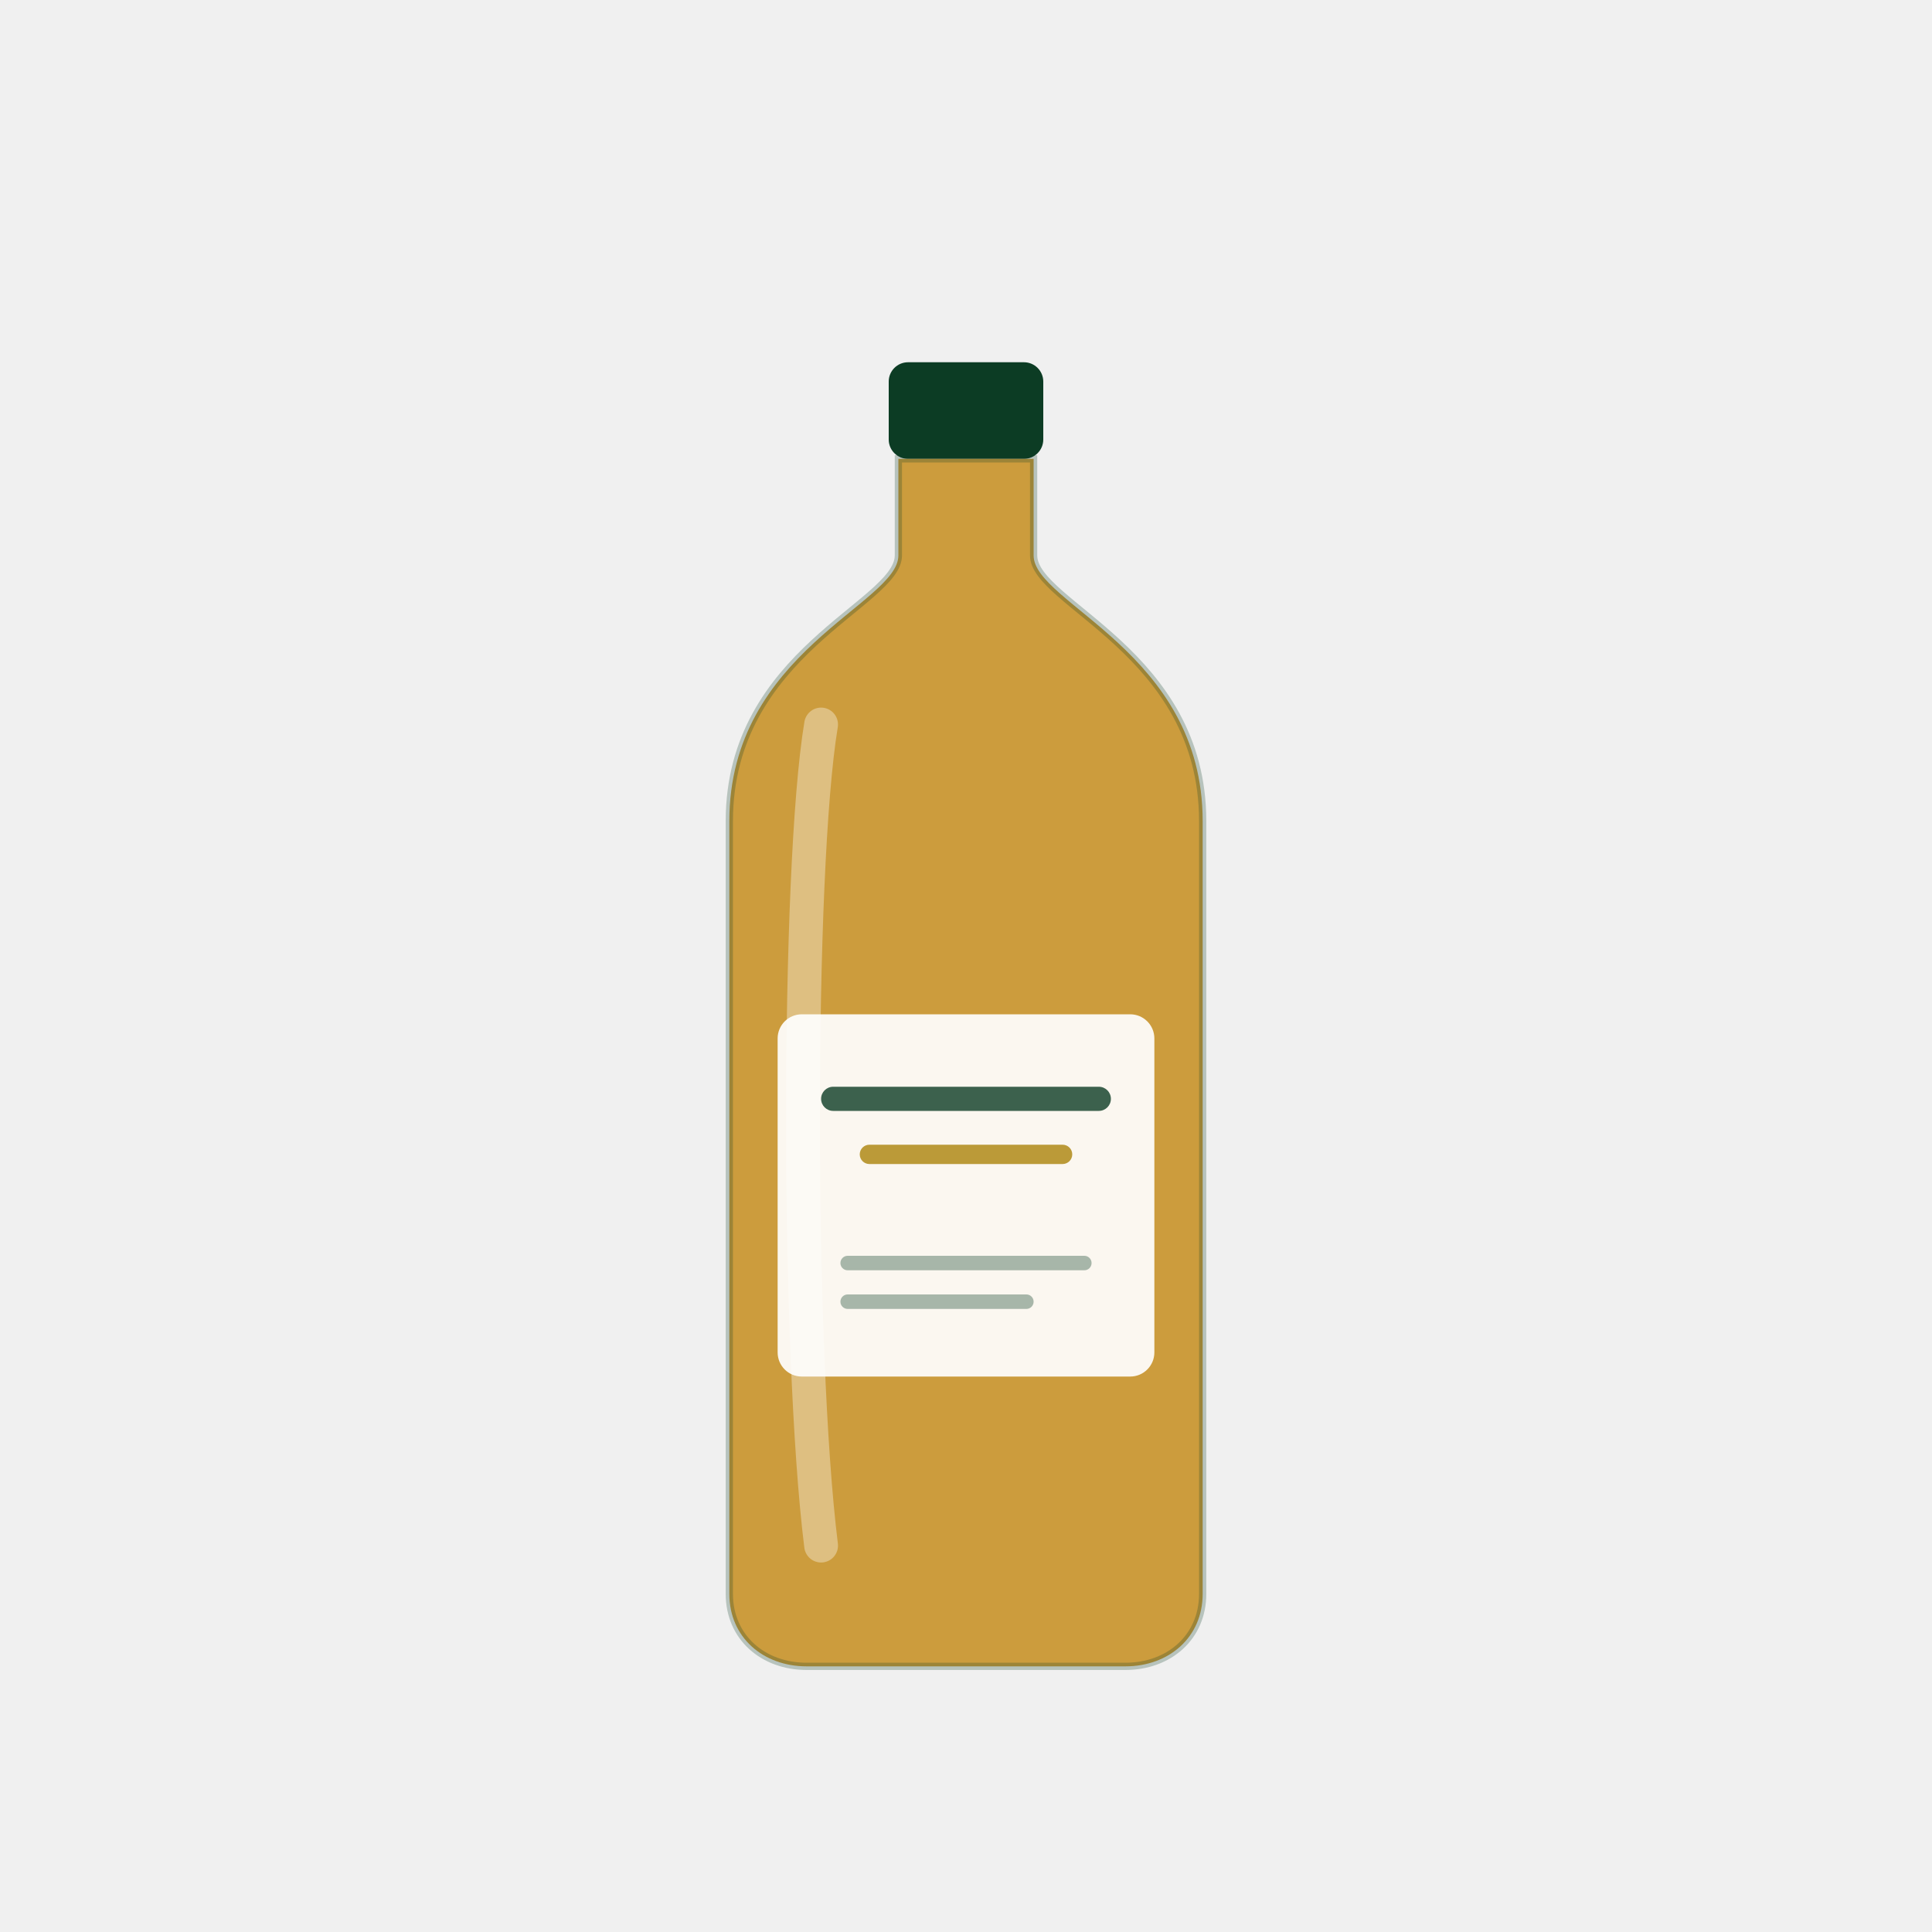
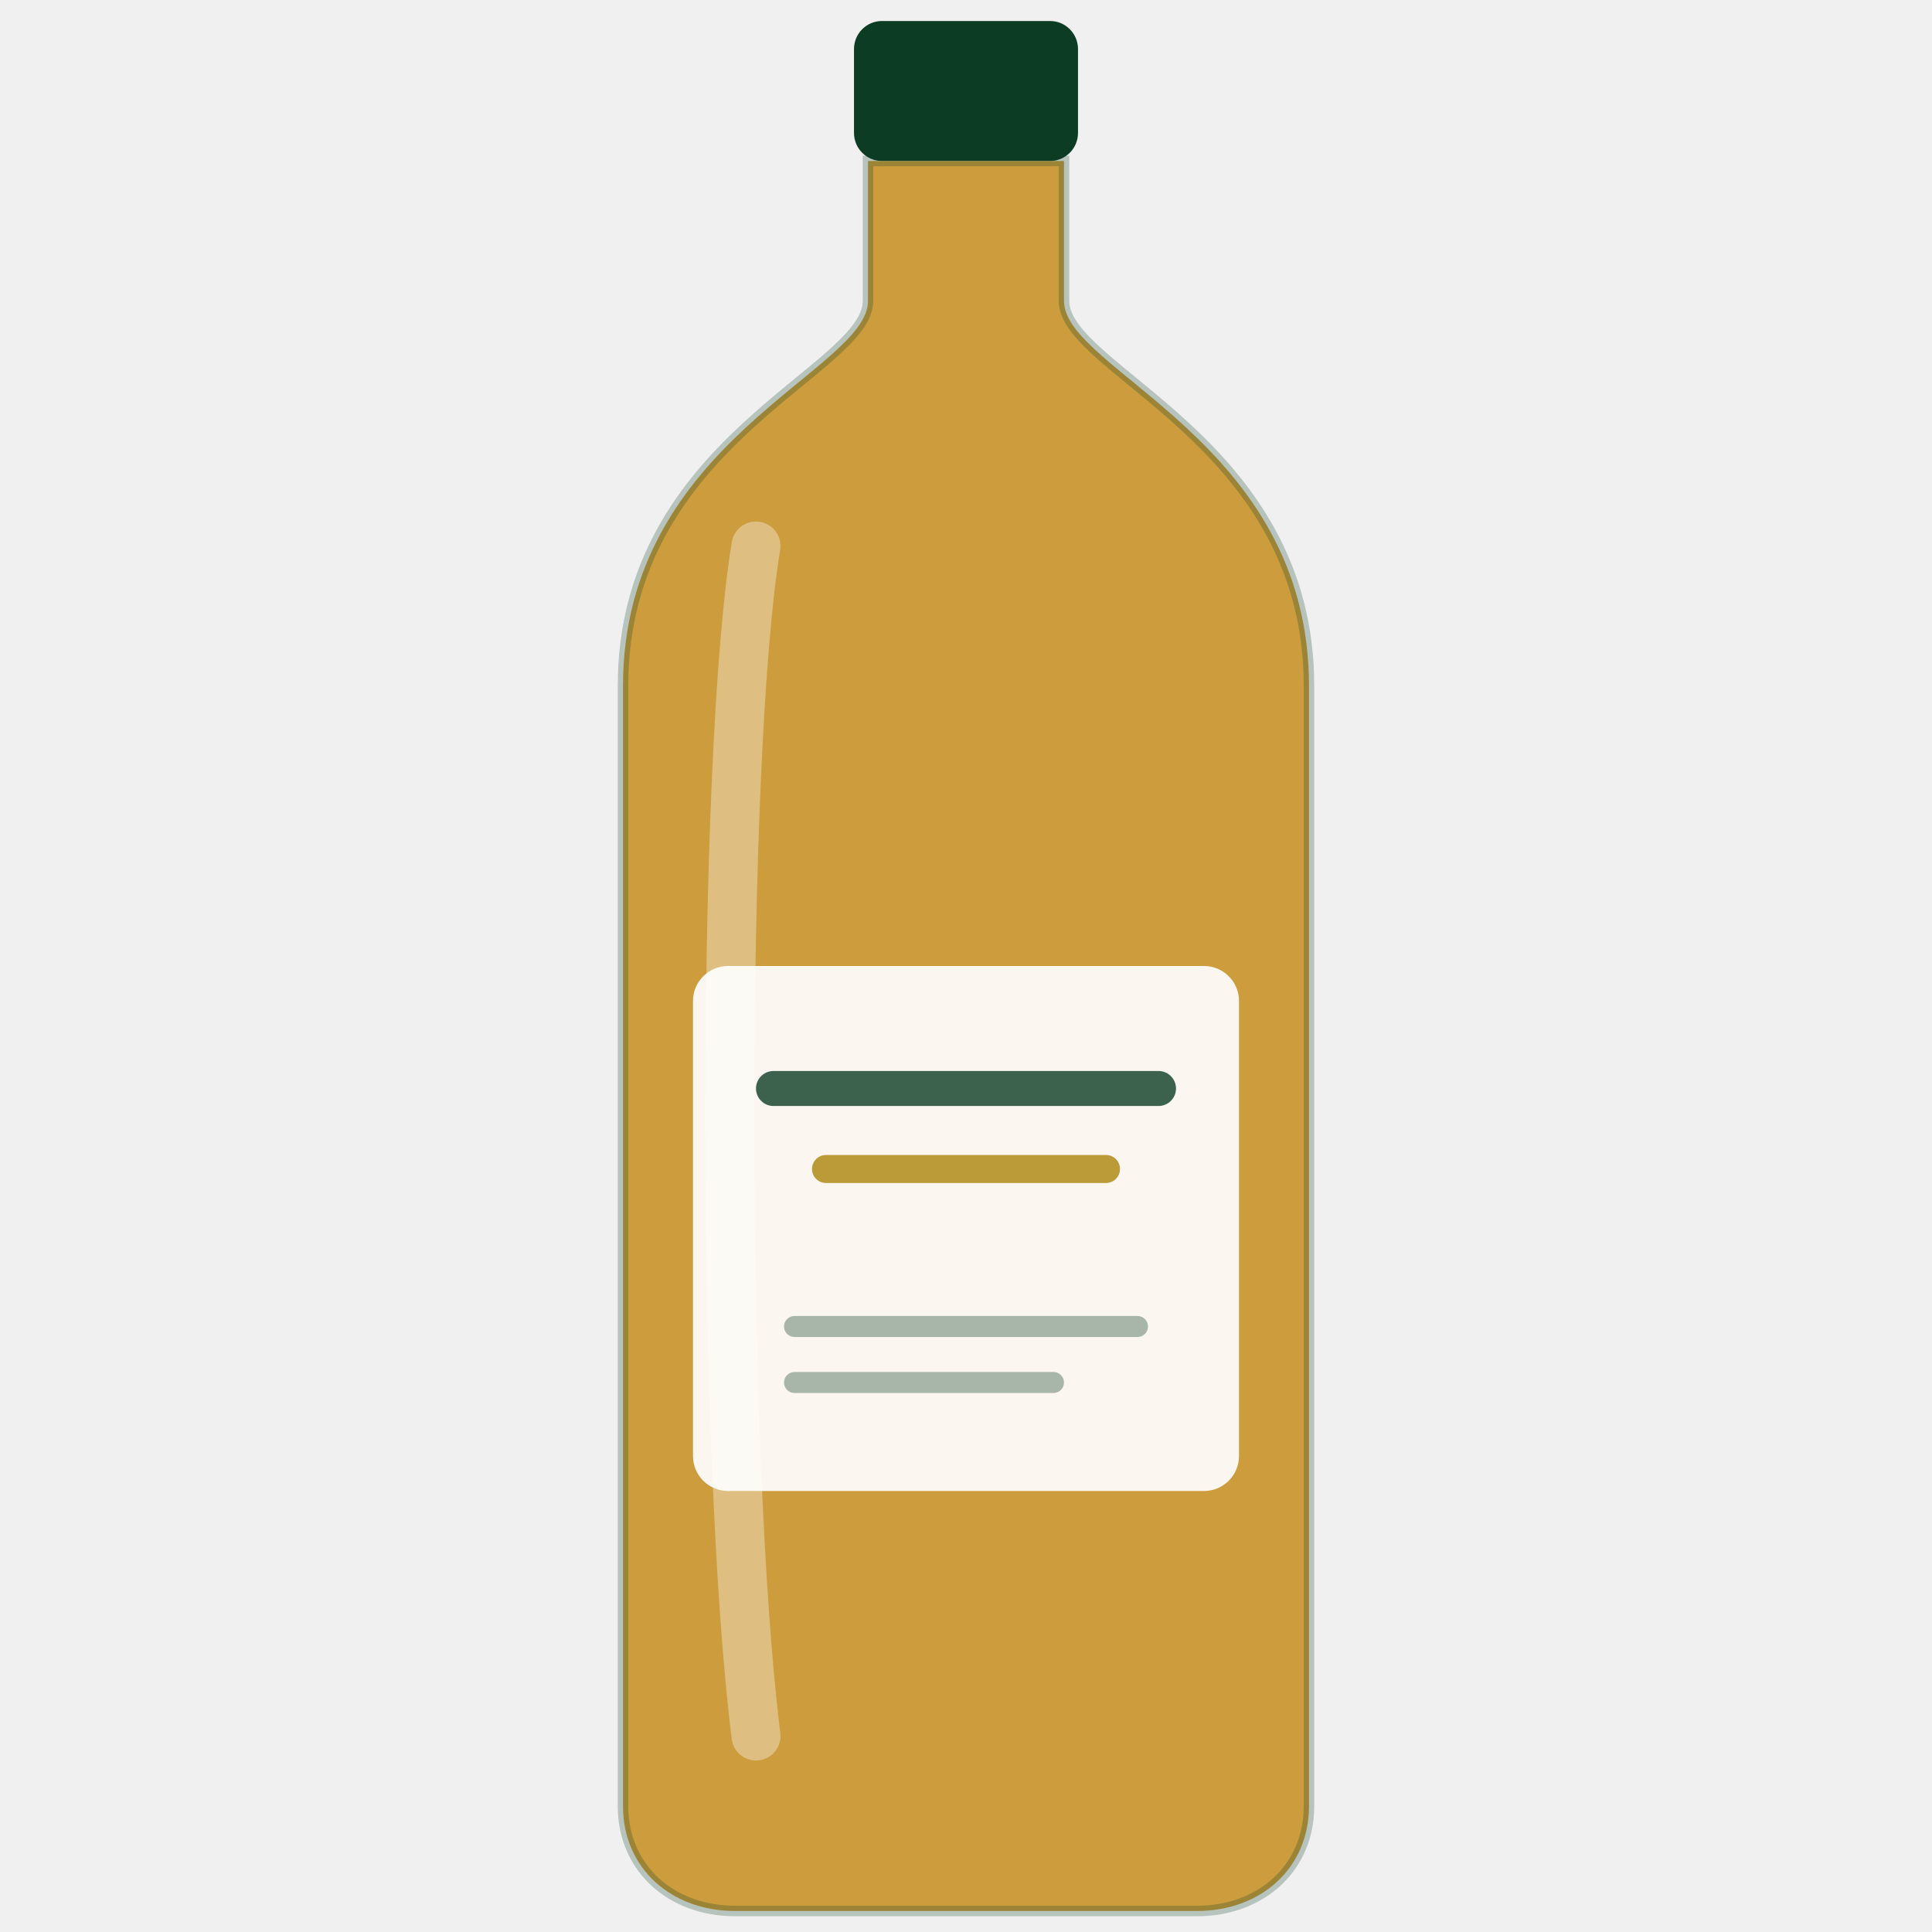
- <svg xmlns="http://www.w3.org/2000/svg" viewBox="0 0 800 800" width="800" height="800">
+ <svg xmlns="http://www.w3.org/2000/svg" viewBox="124 144 552 552" width="800" height="800">
  <rect x="368" y="150" width="64" height="40" rx="8" fill="#0C3C24" />
  <path d="M372 190h56v40c0 20 70 40 70 110v320c0 18-14 30-32 30H334c-18 0-32-12-32-30V340c0-70 70-90 70-110z" fill="#C9952E" opacity=".92" />
  <path d="M372 190h56v40c0 20 70 40 70 110v320c0 18-14 30-32 30H334c-18 0-32-12-32-30V340c0-70 70-90 70-110z" fill="none" stroke="#0C3C24" stroke-opacity=".25" stroke-width="3" />
  <rect x="322" y="420" width="156" height="150" rx="10" fill="#fff" opacity=".92" />
  <rect x="340" y="450" width="120" height="10" rx="5" fill="#0C3C24" opacity=".8" />
  <rect x="356" y="474" width="88" height="8" rx="4" fill="#B49024" opacity=".9" />
  <rect x="348" y="520" width="104" height="6" rx="3" fill="#0C3C24" opacity=".35" />
  <rect x="348" y="536" width="80" height="6" rx="3" fill="#0C3C24" opacity=".35" />
  <path d="M340 300c-10 60-10 260 0 340" stroke="#fff" stroke-opacity=".35" stroke-width="14" stroke-linecap="round" fill="none" />
</svg>
